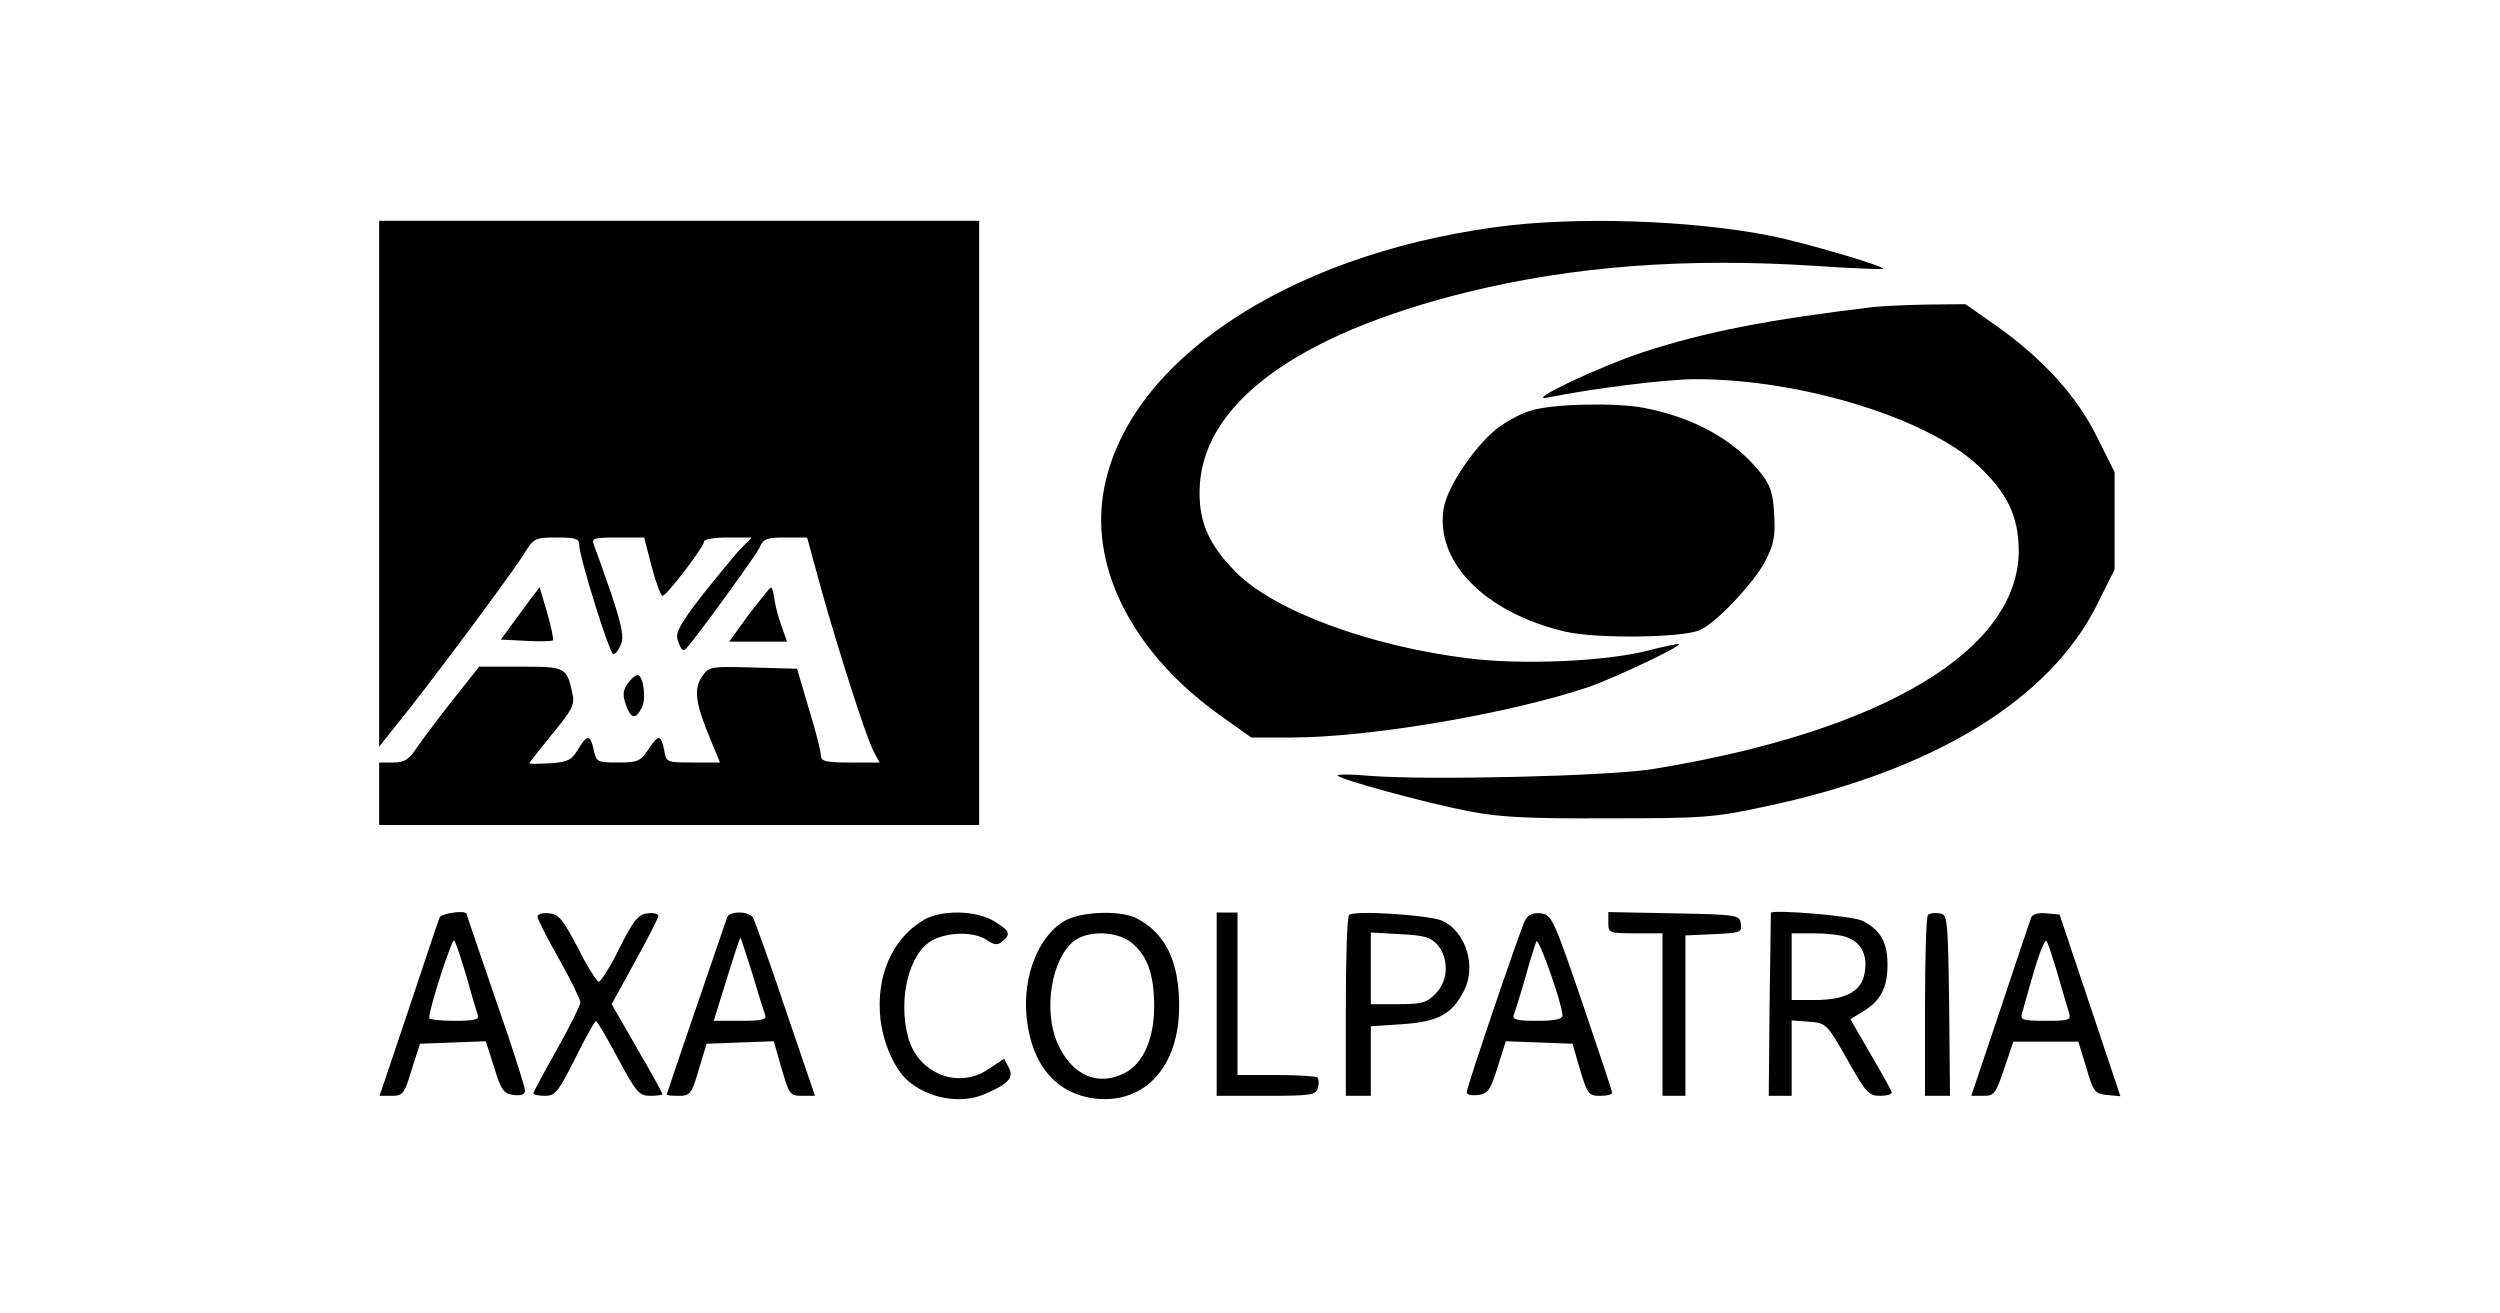
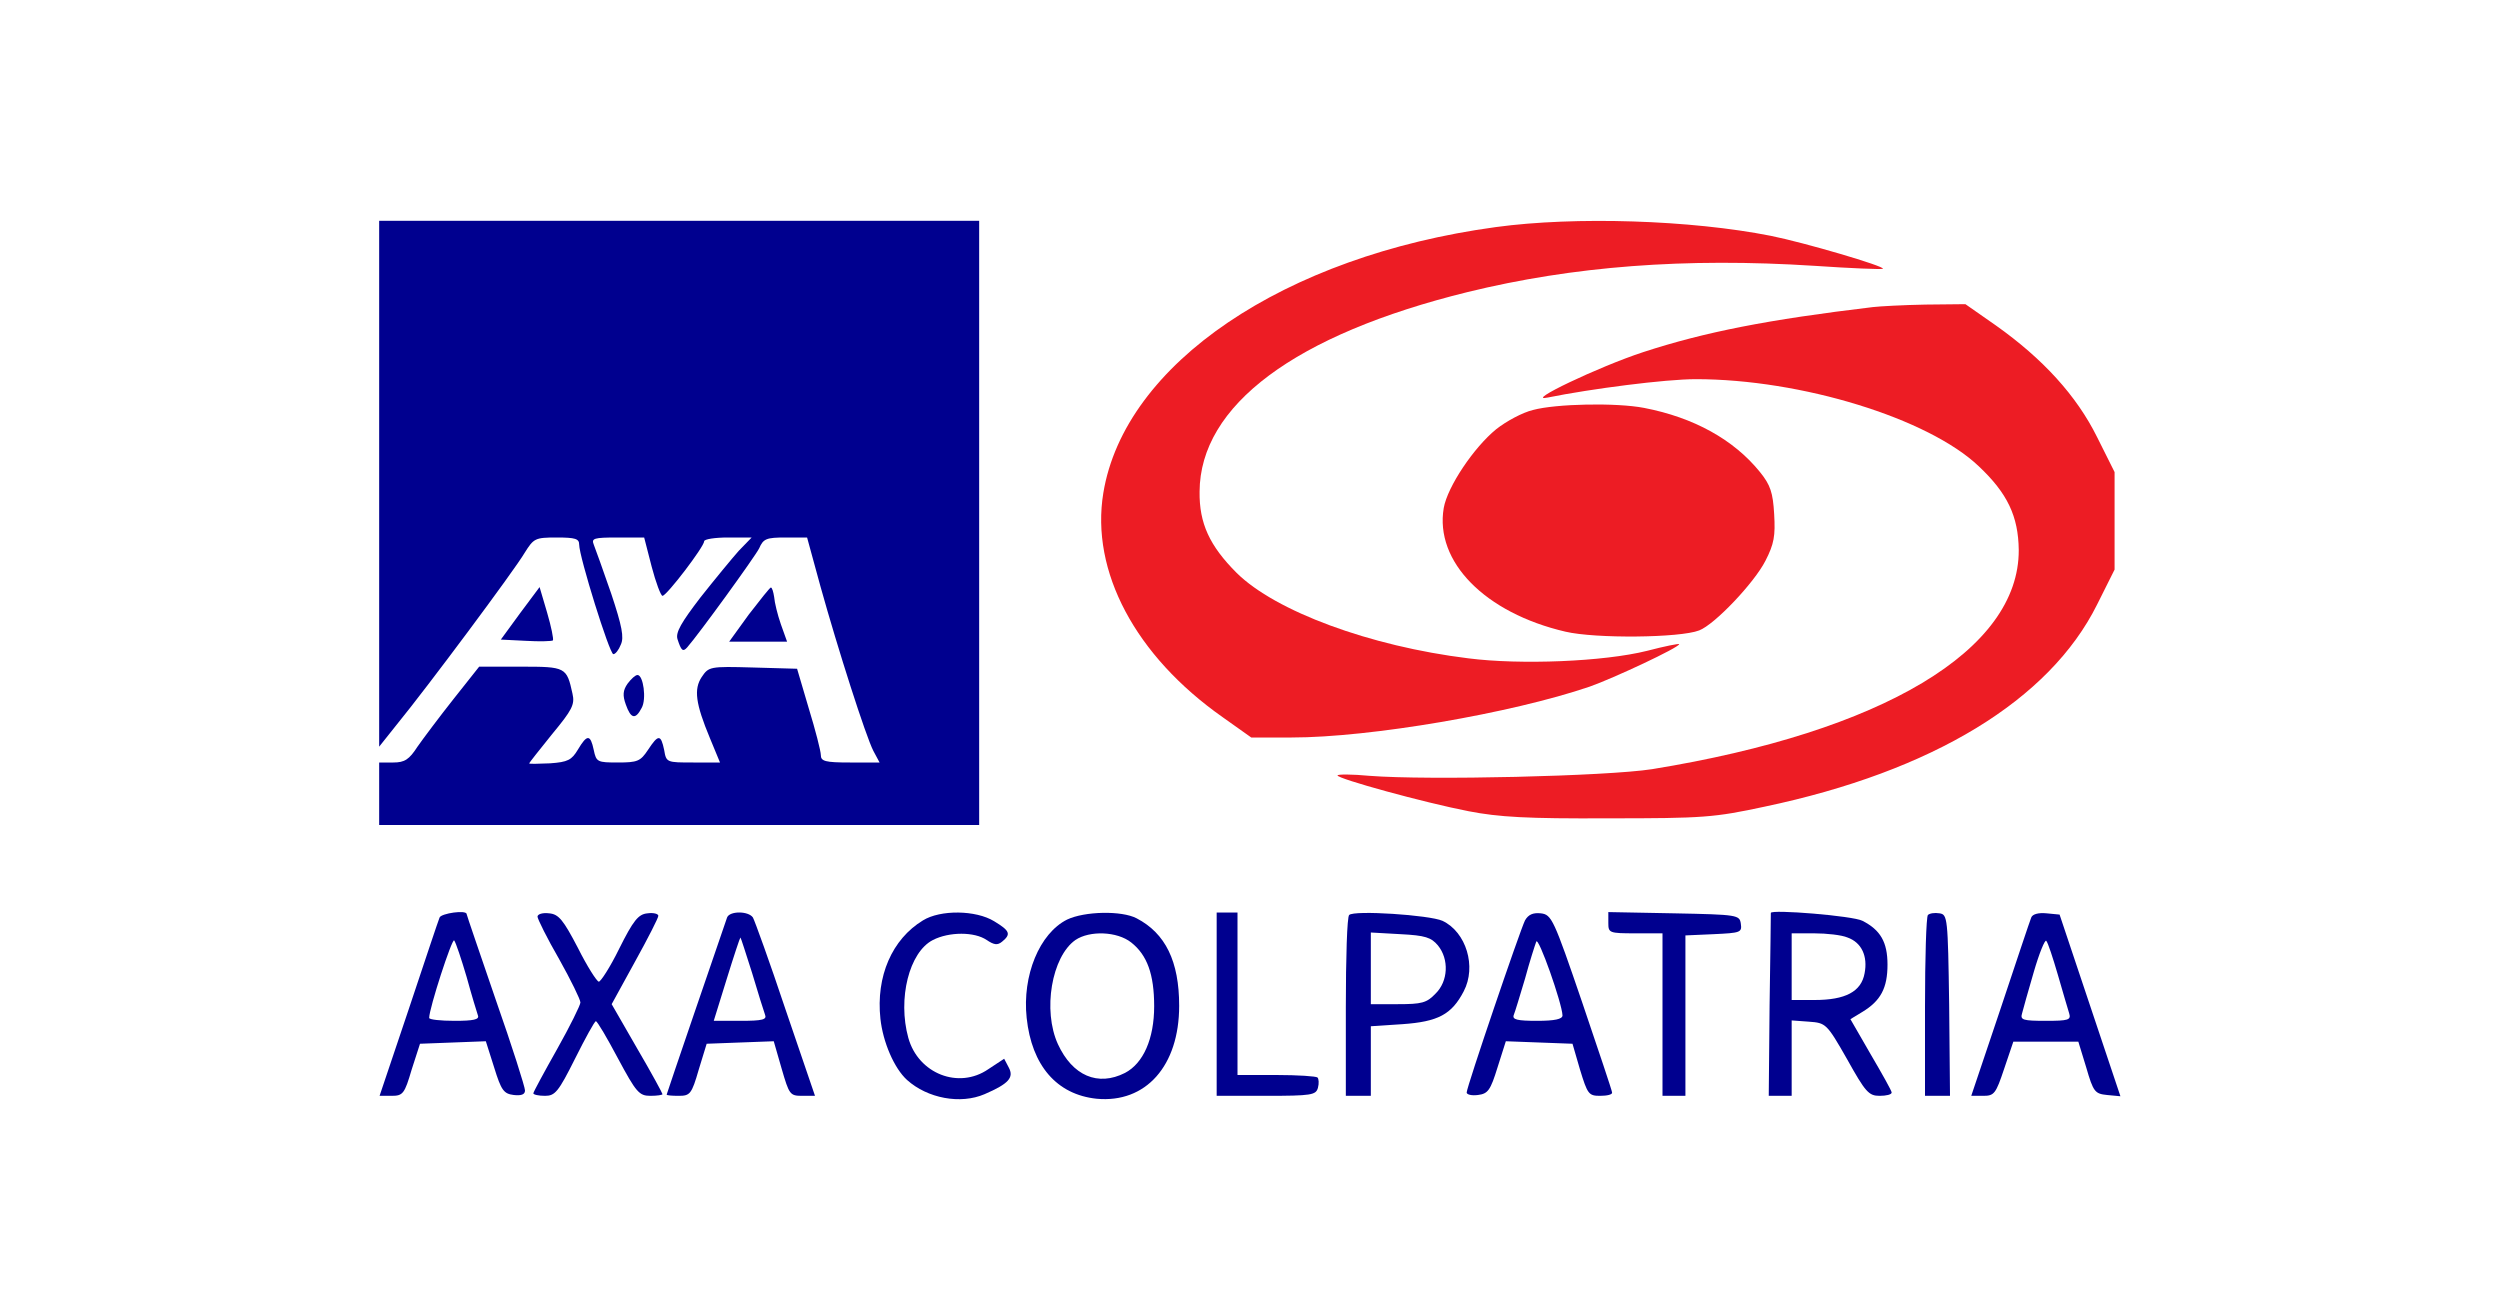
<svg xmlns="http://www.w3.org/2000/svg" version="1.0" width="600pt" height="315pt" viewBox="0 0 600 315" preserveAspectRatio="xMidYMid meet">
-   <g transform="translate(0,315) scale(0.1,-0.1)" fill="#000000" stroke="none">
+   <g transform="translate(0,315) scale(0.1,-0.1)" fill="#00008F" stroke="none">
    <path d="M910 1989 l0 -631 43 54 c72 88 282 370 306 411 22 35 25 37 77 37 45 0 54 -3 54 -17 0 -29 73 -263 82 -263 5 0 13 10 18 23 8 17 3 44 -23 122 -19 55 -38 108 -42 118 -6 15 0 17 57 17 l64 0 18 -70 c10 -38 22 -70 26 -70 10 0 100 118 100 131 0 5 26 9 57 9 l57 0 -31 -32 c-16 -18 -58 -69 -92 -112 -46 -60 -60 -84 -55 -100 9 -28 13 -31 23 -20 29 33 163 218 173 238 10 23 17 26 63 26 l52 0 32 -117 c42 -151 109 -360 127 -395 l15 -28 -71 0 c-60 0 -70 3 -70 18 0 9 -13 60 -29 112 l-28 95 -106 3 c-104 3 -106 2 -123 -23 -19 -29 -15 -63 20 -147 l24 -58 -64 0 c-64 0 -65 0 -70 30 -8 38 -14 38 -39 0 -18 -27 -25 -30 -72 -30 -49 0 -52 1 -58 30 -8 38 -16 38 -38 1 -15 -25 -24 -30 -67 -33 -28 -1 -50 -2 -50 0 0 1 25 33 55 70 48 58 55 71 49 97 -14 64 -16 65 -124 65 l-100 0 -61 -77 c-34 -43 -73 -95 -87 -115 -20 -31 -31 -38 -58 -38 l-34 0 0 -75 0 -75 720 0 720 0 0 725 0 725 -720 0 -720 0 0 -631z" />
-     <path d="M3590 2605 c-508 -69 -891 -328 -942 -638 -31 -188 77 -391 286 -538 l69 -49 97 0 c188 0 527 58 715 122 57 20 215 94 215 102 0 2 -35 -5 -77 -16 -104 -26 -304 -34 -429 -18 -236 29 -463 113 -556 205 -65 65 -90 119 -89 195 1 207 229 377 643 479 253 62 522 83 833 63 88 -6 162 -9 164 -7 5 6 -189 63 -269 79 -192 38 -469 47 -660 21z" />
-     <path d="M4495 2413 c-252 -30 -404 -60 -551 -108 -107 -35 -289 -122 -229 -109 104 21 282 44 355 44 253 0 558 -94 679 -209 69 -65 95 -120 96 -201 1 -240 -326 -436 -880 -526 -109 -17 -538 -27 -678 -16 -42 4 -77 4 -77 1 0 -8 207 -65 315 -86 72 -14 140 -18 335 -17 229 0 254 2 375 28 404 85 684 256 798 485 l42 84 0 117 0 117 -42 84 c-49 99 -130 188 -243 268 l-73 51 -96 -1 c-53 -1 -109 -4 -126 -6z" />
-     <path d="M3679 2166 c-25 -6 -64 -27 -88 -46 -54 -44 -117 -138 -126 -189 -22 -129 99 -252 292 -297 72 -17 275 -15 321 3 37 14 132 114 159 167 21 41 24 60 21 112 -3 52 -9 70 -34 101 -63 78 -159 131 -278 154 -67 13 -212 10 -267 -5z" />
+     <path fill="#ED1C24" d="M3590 2605 c-508 -69 -891 -328 -942 -638 -31 -188 77 -391 286 -538 l69 -49 97 0 c188 0 527 58 715 122 57 20 215 94 215 102 0 2 -35 -5 -77 -16 -104 -26 -304 -34 -429 -18 -236 29 -463 113 -556 205 -65 65 -90 119 -89 195 1 207 229 377 643 479 253 62 522 83 833 63 88 -6 162 -9 164 -7 5 6 -189 63 -269 79 -192 38 -469 47 -660 21z" />
+     <path fill="#ED1C24" d="M4495 2413 c-252 -30 -404 -60 -551 -108 -107 -35 -289 -122 -229 -109 104 21 282 44 355 44 253 0 558 -94 679 -209 69 -65 95 -120 96 -201 1 -240 -326 -436 -880 -526 -109 -17 -538 -27 -678 -16 -42 4 -77 4 -77 1 0 -8 207 -65 315 -86 72 -14 140 -18 335 -17 229 0 254 2 375 28 404 85 684 256 798 485 l42 84 0 117 0 117 -42 84 c-49 99 -130 188 -243 268 l-73 51 -96 -1 c-53 -1 -109 -4 -126 -6z" />
+     <path fill="#ED1C24" d="M3679 2166 c-25 -6 -64 -27 -88 -46 -54 -44 -117 -138 -126 -189 -22 -129 99 -252 292 -297 72 -17 275 -15 321 3 37 14 132 114 159 167 21 41 24 60 21 112 -3 52 -9 70 -34 101 -63 78 -159 131 -278 154 -67 13 -212 10 -267 -5z" />
    <path d="M1248 1678 l-46 -63 60 -3 c33 -2 62 -1 65 1 2 3 -4 33 -14 67 l-18 61 -47 -63z" />
    <path d="M1797 1675 l-47 -65 69 0 70 0 -15 42 c-8 23 -15 52 -16 65 -2 13 -5 23 -8 23 -3 -1 -26 -30 -53 -65z" />
    <path d="M1506 1509 c-11 -16 -12 -28 -4 -50 12 -34 23 -37 38 -8 12 21 4 79 -10 79 -5 0 -15 -9 -24 -21z" />
    <path d="M1055 948 c-3 -7 -36 -106 -74 -220 l-70 -208 29 0 c27 0 31 5 48 63 l20 62 79 3 79 3 20 -63 c17 -55 23 -63 47 -66 18 -2 27 1 27 11 0 8 -31 106 -70 217 -38 111 -70 204 -70 206 0 11 -61 2 -65 -8z m65 -143 c12 -44 25 -86 27 -92 4 -10 -11 -13 -56 -13 -34 0 -61 3 -61 7 0 23 55 192 60 186 4 -5 17 -44 30 -88z" />
    <path d="M1290 950 c0 -5 23 -52 52 -102 28 -50 51 -97 51 -104 0 -6 -25 -57 -56 -112 -31 -55 -57 -103 -57 -106 0 -3 12 -6 28 -6 24 0 32 9 72 89 25 50 47 90 50 90 3 1 27 -40 53 -89 44 -82 51 -90 78 -90 16 0 29 2 29 4 0 2 -27 52 -61 110 l-61 106 56 102 c31 56 56 105 56 110 0 5 -12 8 -26 6 -22 -2 -34 -17 -68 -85 -22 -45 -45 -80 -49 -79 -5 1 -28 37 -50 81 -35 67 -46 81 -69 83 -16 2 -28 -2 -28 -8z" />
    <path d="M1745 948 c-16 -46 -145 -423 -145 -425 0 -2 13 -3 29 -3 27 0 31 4 48 63 l19 62 80 3 81 3 19 -66 c18 -62 20 -65 49 -65 l31 0 -71 208 c-38 114 -74 213 -78 220 -11 16 -56 16 -62 0z m60 -133 c14 -47 28 -92 31 -100 5 -12 -5 -15 -59 -15 l-64 0 31 100 c17 55 32 100 33 100 1 0 13 -38 28 -85z" />
    <path d="M2215 941 c-74 -45 -113 -134 -102 -236 6 -56 33 -119 64 -147 49 -44 128 -59 186 -34 58 25 71 40 58 64 l-11 21 -38 -25 c-71 -49 -168 -11 -192 75 -26 94 2 206 59 235 39 20 100 20 129 0 18 -12 26 -13 37 -4 22 18 19 26 -19 49 -44 27 -129 28 -171 2z" />
    <path d="M2561 943 c-66 -33 -108 -134 -97 -236 12 -114 72 -184 168 -194 118 -11 198 79 198 223 0 107 -33 174 -102 210 -36 19 -125 17 -167 -3z m154 -55 c38 -30 55 -76 55 -153 0 -78 -26 -137 -70 -160 -65 -33 -126 -7 -161 69 -37 81 -15 210 42 250 34 23 100 21 134 -6z" />
    <path d="M2920 740 l0 -220 119 0 c109 0 119 2 124 19 3 11 2 22 -1 25 -3 3 -47 6 -99 6 l-93 0 0 195 0 195 -25 0 -25 0 0 -220z" />
    <path d="M3238 954 c-5 -4 -8 -103 -8 -221 l0 -213 30 0 30 0 0 84 0 83 76 5 c85 6 118 23 147 79 31 59 6 142 -51 169 -31 14 -213 26 -224 14z m213 -73 c27 -33 25 -86 -6 -116 -21 -22 -33 -25 -90 -25 l-65 0 0 86 0 86 71 -4 c60 -3 74 -8 90 -27z" />
    <path d="M3660 941 c-12 -24 -140 -400 -140 -413 0 -5 12 -8 27 -6 24 3 30 11 47 66 l20 63 80 -3 80 -3 18 -62 c18 -59 21 -63 48 -63 17 0 30 3 29 8 0 4 -33 102 -72 217 -68 199 -73 210 -99 213 -19 2 -30 -3 -38 -17z m90 -228 c0 -9 -19 -13 -61 -13 -48 0 -60 3 -56 14 3 7 15 47 27 87 11 41 24 81 27 89 5 14 62 -148 63 -177z" />
    <path d="M3860 935 c0 -24 2 -25 65 -25 l65 0 0 -195 0 -195 28 0 27 0 0 192 0 193 68 3 c64 3 68 4 65 25 -3 21 -7 22 -160 25 l-158 3 0 -26z" />
    <path d="M4250 959 c0 -2 -1 -102 -3 -222 l-2 -217 28 0 27 0 0 91 0 90 41 -3 c41 -3 43 -4 92 -90 44 -79 52 -88 78 -88 16 0 29 3 29 8 0 4 -23 45 -50 91 l-49 85 28 17 c45 27 61 58 61 114 0 54 -17 83 -60 105 -22 12 -220 28 -220 19z m184 -59 c34 -12 49 -45 41 -86 -8 -44 -46 -64 -120 -64 l-55 0 0 80 0 80 54 0 c30 0 66 -4 80 -10z" />
    <path d="M4627 954 c-4 -4 -7 -103 -7 -221 l0 -213 30 0 30 0 -2 218 c-3 210 -4 217 -23 220 -12 2 -24 0 -28 -4z" />
    <path d="M4875 948 c-3 -7 -36 -106 -74 -220 l-70 -208 29 0 c26 0 30 5 50 65 l22 65 78 0 78 0 19 -62 c17 -59 21 -63 50 -66 l32 -3 -73 218 -73 218 -31 3 c-20 2 -34 -2 -37 -10z m64 -138 c12 -41 24 -83 27 -92 5 -16 -2 -18 -56 -18 -55 0 -62 2 -57 18 2 9 15 54 28 99 13 45 27 79 30 75 4 -4 16 -41 28 -82z" />
  </g>
</svg>
